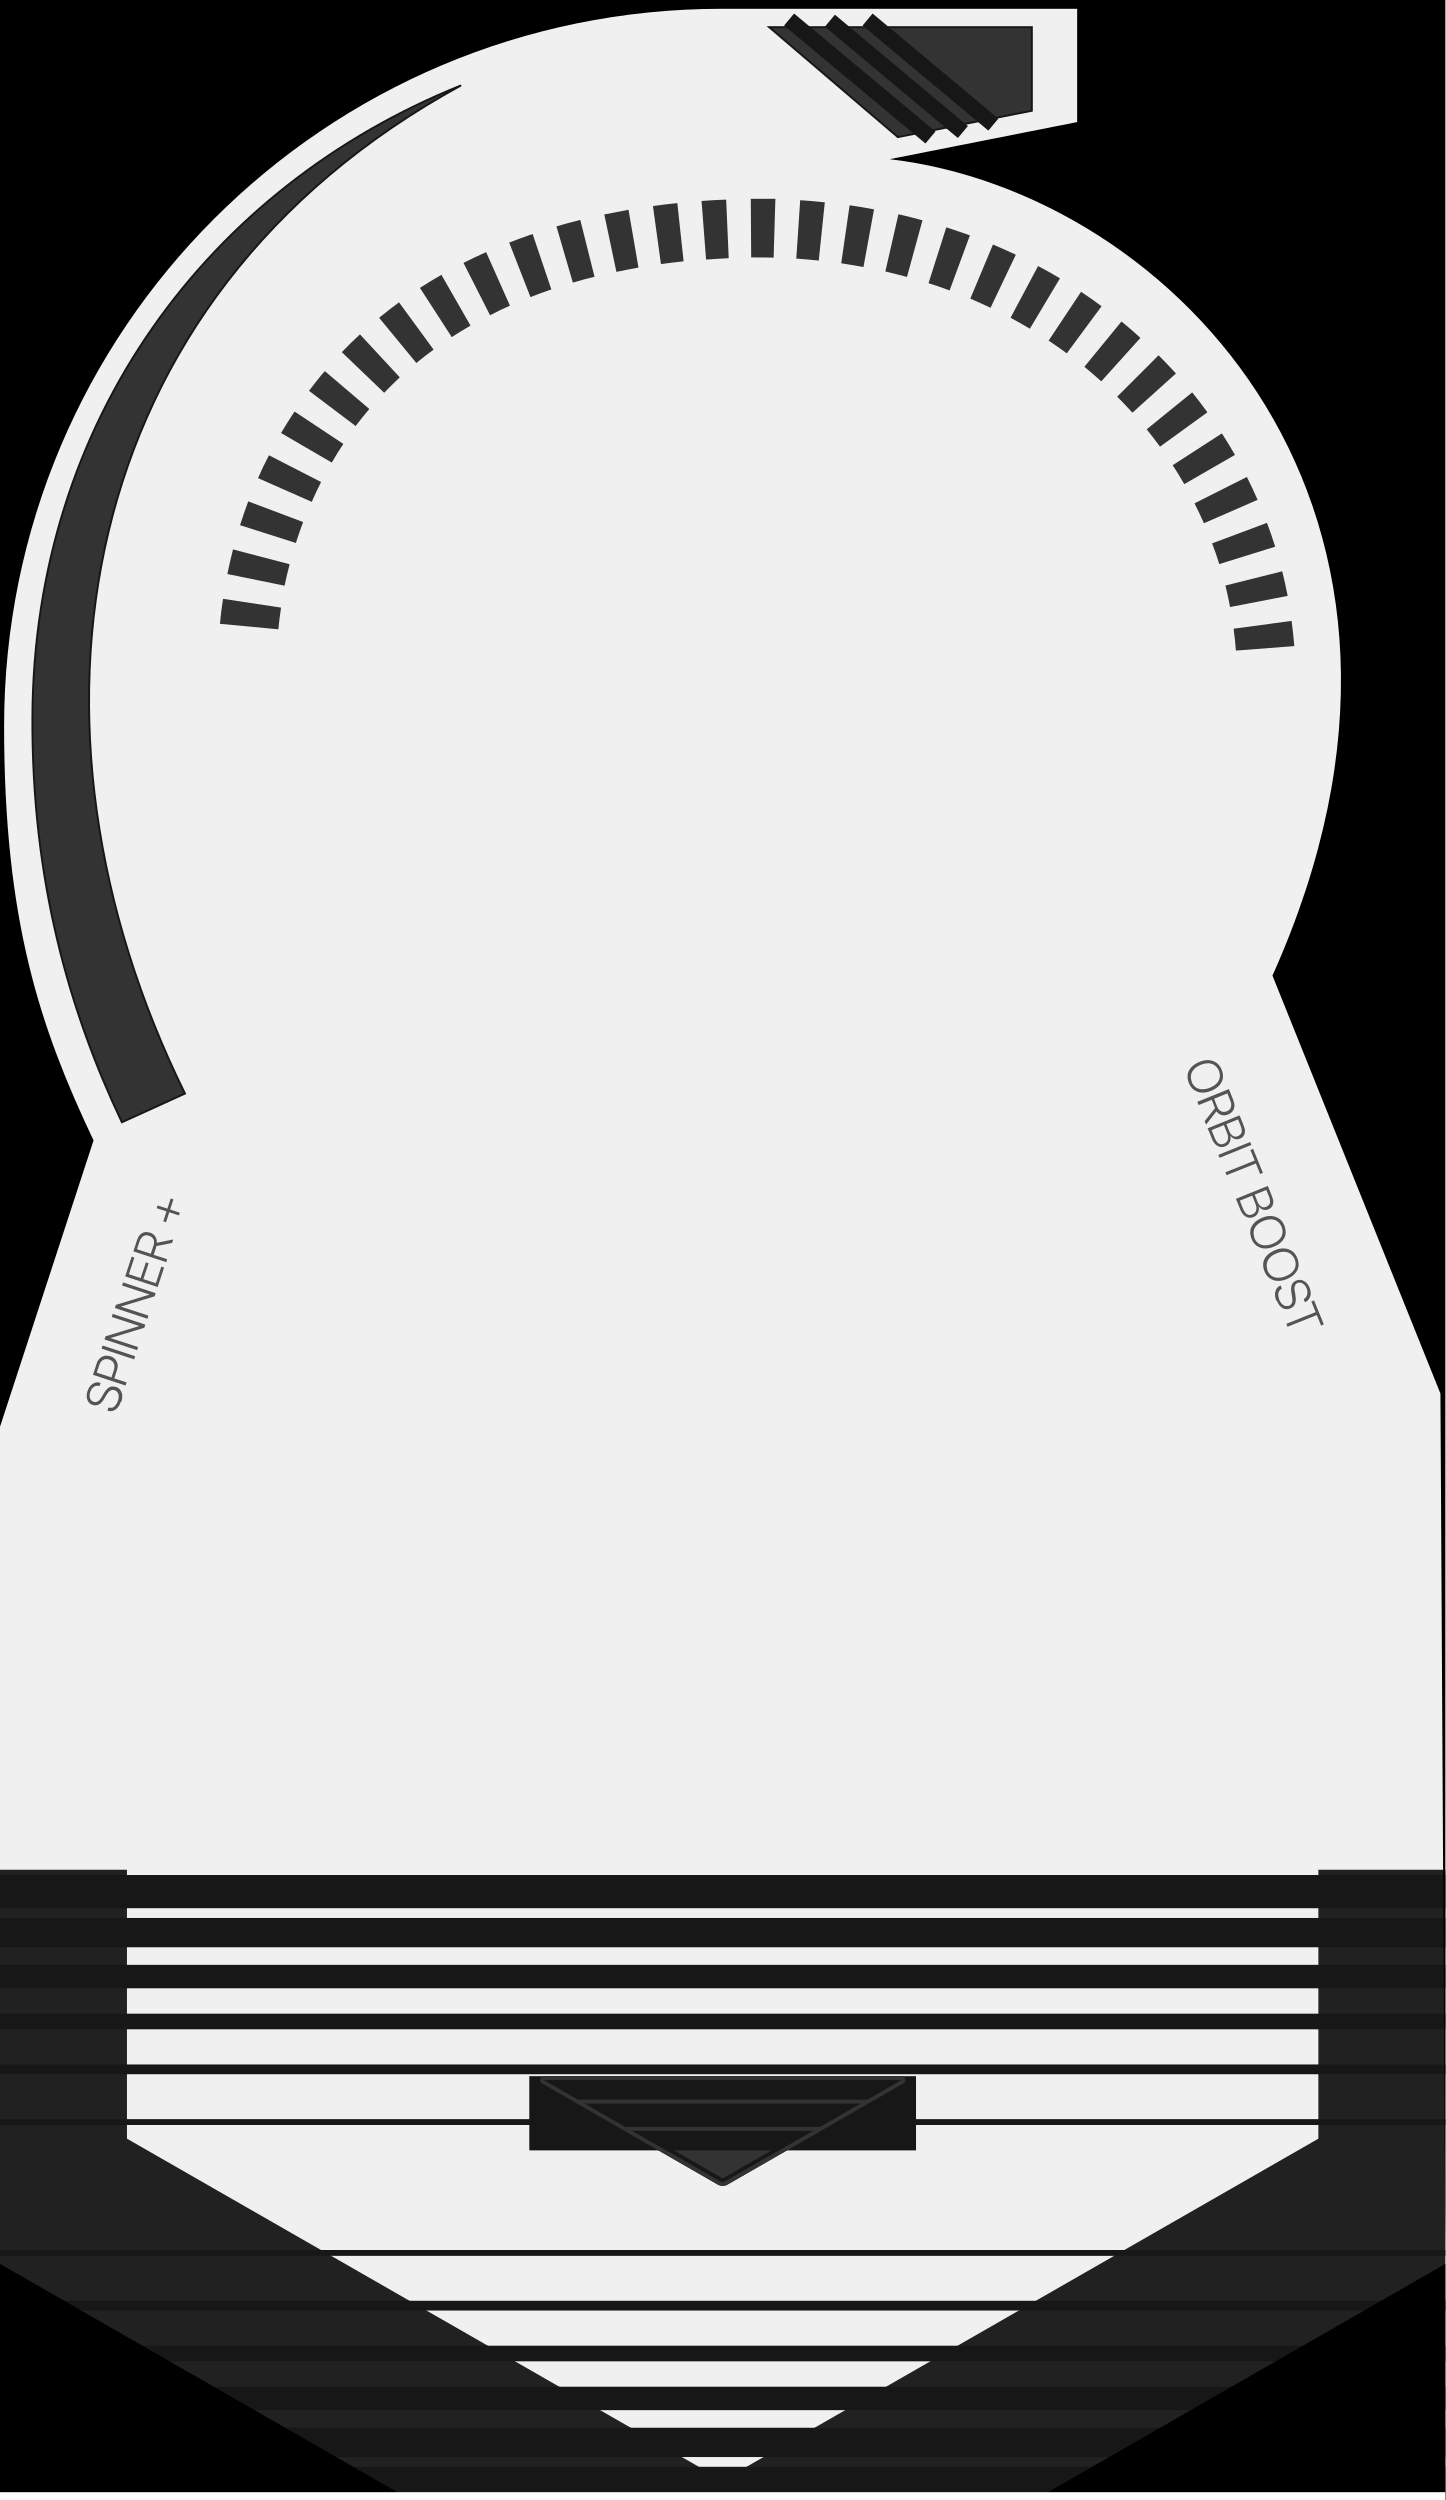
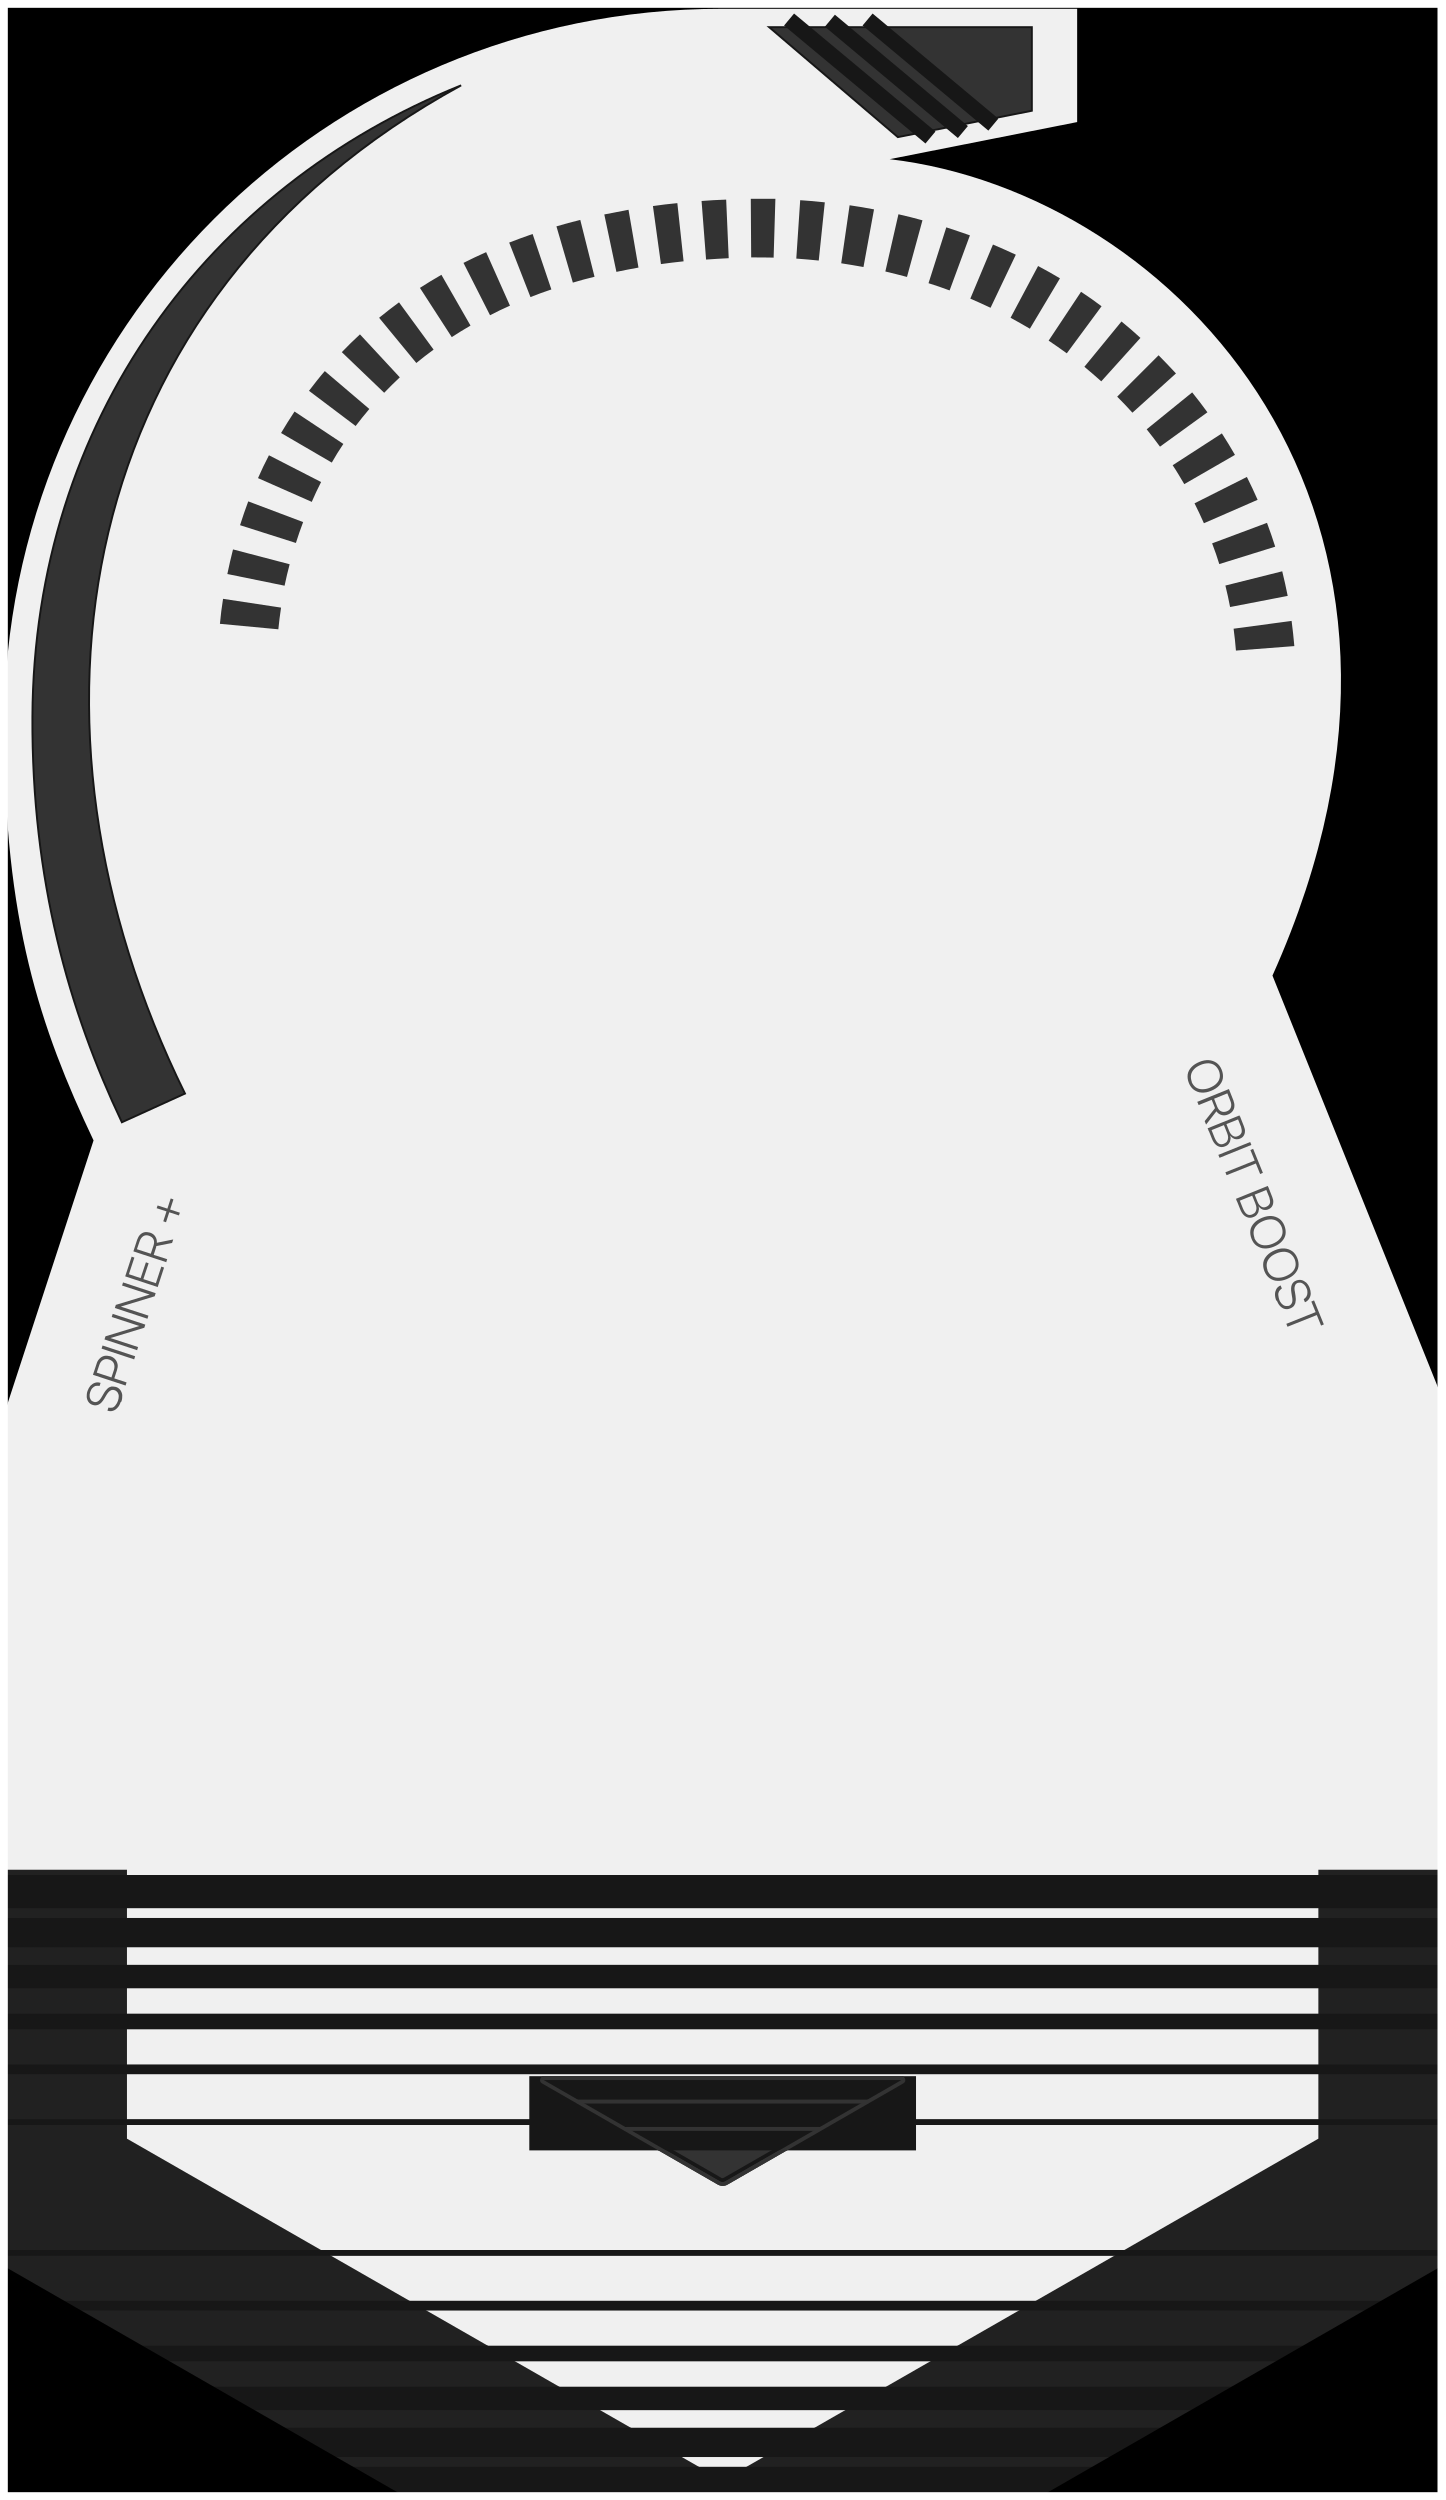
<svg xmlns="http://www.w3.org/2000/svg" id="table1_x5F_playfield" version="1.1" viewBox="0 0 740 1280">
  <defs>
    <style>
      .st0 {
        stroke: #fff;
      }

      .st0, .st1, .st2 {
        fill: none;
      }

      .st0, .st1, .st2, .st3 {
        stroke-miterlimit: 10;
      }

      .st0, .st2 {
        stroke-width: 8px;
      }

      .st4 {
        fill: #545454;
      }

      .st5, .st6 {
        fill: #171717;
      }

      .st1 {
        stroke: #333;
        stroke-linecap: round;
        stroke-width: 2px;
      }

      .st7 {
        fill: #212121;
      }

      .st2, .st3 {
        stroke: #171717;
      }

      .st6 {
        display: none;
      }

      .st8, .st3 {
        fill: #333;
      }
    </style>
  </defs>
  <rect class="st6" x="200" y="928" width="312" height="300" />
  <g id="outhole">
    <polygon class="st7" points="675 957.3 675 1095 370 1270 65 1095 65 957.3 0 957.3 0 1280 740 1280 740 957.3 675 957.3" />
    <rect class="st5" y="960" width="740" height="17" />
    <rect class="st5" y="982" width="740" height="15" />
    <rect class="st5" y="1006" width="740" height="12" />
    <rect class="st5" y="1031" width="740" height="8" />
    <rect class="st5" y="1057" width="740" height="5" />
    <rect class="st5" y="1085" width="740" height="3" />
    <rect class="st5" y="1263" width="740" height="17" />
    <rect class="st5" y="1243" width="740" height="15" />
    <rect class="st5" y="1222" width="740" height="12" />
    <rect class="st5" y="1201" width="740" height="8" />
    <rect class="st5" y="1178" width="740" height="5" />
    <rect class="st5" y="1152" width="740" height="3" />
  </g>
  <path id="mask1" d="M551.5,4.5v58l-96,19c145,17,302.8,180.2,196,418l86,214,2.5,445.6-210.4,120.9H210.4L0,1159.1v-428.6l47.9-146.6C20.4,525.9,2.1,471.5,2.1,371.9,2.1,168.7,166.4,4.5,369.5,4.5h182ZM740,0H0v1280h740V0Z" />
-   <line class="st0" y1="1280" x2="740" y2="1280" />
-   <path class="st8" d="M632.8,333.1c-.3-3.7-.7-7.5-1.2-11.2l29.7-4c.6,4.3,1,8.6,1.4,12.9l-29.9,2.3h0ZM142.5,322.2l-29.9-2.8c.4-4.2.9-8.6,1.6-12.8l29.7,4.5c-.6,3.7-1,7.5-1.4,11.2h0v-.1ZM629.8,310.8c-.7-3.7-1.5-7.4-2.4-11l29.1-7.3c1,4.2,2,8.4,2.8,12.6l-29.5,5.7h0ZM145.8,299.9l-29.4-6c.9-4.2,1.8-8.4,2.9-12.6l29,7.6c-1,3.6-1.8,7.3-2.6,11h.1ZM624.3,288.9c-1.1-3.6-2.3-7.1-3.7-10.7l28.1-10.5c1.5,4,2.9,8.1,4.2,12.2l-28.6,8.9h0v.1ZM151.5,278l-28.6-9.1c1.3-4.1,2.7-8.2,4.2-12.2l28.1,10.6c-1.3,3.5-2.6,7.1-3.7,10.7ZM616.4,267.9c-1.5-3.4-3.1-6.8-4.8-10.2l26.8-13.5c1.9,3.8,3.8,7.8,5.5,11.7l-27.5,12h0ZM159.5,256.9l-27.4-12.1c1.7-3.9,3.6-7.9,5.6-11.7l26.7,13.7c-1.7,3.3-3.3,6.7-4.8,10.2h-.1v-.1ZM606.3,247.8c-1.9-3.2-3.8-6.5-5.9-9.6l25.2-16.3c2.3,3.6,4.6,7.3,6.7,11l-26,15h0v-.1ZM169.8,236.8l-25.9-15.1c2.2-3.7,4.5-7.4,6.9-11l25,16.6c-2.1,3.1-4.1,6.3-5.9,9.5h-.1ZM594,228.8c-2.2-3-4.5-6-6.9-9l23.3-18.9c2.7,3.3,5.3,6.8,7.8,10.2l-24.3,17.6h.1v.1ZM182.2,218.2l-24-18.1c2.6-3.4,5.3-6.9,8.1-10.1l22.8,19.4c-2.4,2.8-4.8,5.8-7,8.7h0l.1.1ZM579.8,211.3c-2.5-2.8-5.1-5.5-7.8-8.2l21.2-21.2c3,3,6,6.2,8.9,9.3l-22.3,20.1h0ZM196.7,201.1l-21.7-20.8c3-3.1,6.1-6.2,9.3-9.1l20.4,22c-2.7,2.5-5.4,5.2-8,7.9h0ZM563.8,195.2c-2.8-2.5-5.7-5-8.6-7.4l19-23.2c3.3,2.7,6.6,5.5,9.7,8.4l-20.1,22.3h0v-.1ZM213.2,185.9l-19.1-23.2c3.3-2.7,6.8-5.4,10.2-7.9l17.7,24.2c-3,2.2-6,4.5-8.9,6.9h.1ZM546.2,180.9c-3-2.2-6.2-4.4-9.3-6.5l16.6-25c3.6,2.4,7.1,4.8,10.5,7.4l-17.8,24.1ZM231.3,172.6l-16.3-25.2c3.6-2.3,7.3-4.6,11-6.7l14.9,26c-3.3,1.9-6.5,3.9-9.6,5.9h0ZM527.3,168.3c-3.2-1.9-6.6-3.8-9.9-5.6l14.1-26.5c3.8,2,7.5,4.1,11.2,6.3l-15.4,25.8h0ZM250.9,161.4l-13.6-26.8c3.8-1.9,7.7-3.8,11.6-5.5l12.2,27.4c-3.5,1.5-6.9,3.2-10.2,4.9h0ZM507.2,157.6c-3.4-1.6-6.9-3.2-10.4-4.7l11.6-27.7c3.9,1.7,7.9,3.4,11.7,5.2l-12.9,27.1h0v.1ZM271.6,152.1l-10.9-27.9c3.9-1.5,7.9-3,12-4.4l9.6,28.4c-3.6,1.2-7.2,2.5-10.7,3.9h0ZM486.2,148.7c-3.5-1.3-7.2-2.6-10.8-3.7l9.1-28.6c4,1.3,8.1,2.7,12.1,4.1l-10.4,28.2h0ZM293.3,144.7l-8.4-28.8c4-1.2,8.1-2.3,12.2-3.3l7.3,29.1c-3.7.9-7.5,1.9-11.1,3ZM464.4,141.8c-3.7-1-7.4-1.9-11.1-2.8l6.7-29.3c4.1.9,8.3,2,12.3,3.1l-7.9,28.9h0v.1ZM315.6,139.2l-6.2-29.4c4.1-.8,8.2-1.6,12.4-2.4l5.1,29.6c-3.8.7-7.6,1.4-11.3,2.2ZM442,136.7c-3.7-.7-7.6-1.3-11.3-1.9l4.3-29.7c4.2.6,8.4,1.3,12.5,2.1l-5.4,29.5h-.1ZM338.4,135.2l-4.1-29.7c4.1-.6,8.3-1.1,12.5-1.5l3.2,29.8c-3.9.4-7.8.9-11.5,1.4h-.1ZM419.2,133.4c-3.8-.4-7.6-.7-11.5-1l2-29.9c4.2.3,8.5.6,12.6,1.1l-3.1,29.8ZM361.5,132.8l-2.3-29.9c4.2-.3,8.4-.6,12.6-.7l1.3,30c-3.8.2-7.7.4-11.6.7h0v-.1ZM396.2,131.9c-3.8-.1-7.7-.1-11.6-.1l-.2-30h12.6l-.9,30h.1v.1Z" />
+   <path class="st0" d="M752.1,1409.5" />
+   <path class="st0" d="M12.1,1409.5" />
+   <rect class="st0" width="740" height="1280" />
+   <path class="st8" d="M632.8,333.1c-.3-3.7-.7-7.5-1.2-11.2l29.7-4c.6,4.3,1,8.6,1.4,12.9l-29.9,2.3h0ZM142.5,322.2l-29.9-2.8c.4-4.2.9-8.6,1.6-12.8l29.7,4.5c-.6,3.7-1,7.5-1.4,11.2h0ZM629.8,310.8c-.7-3.7-1.5-7.4-2.4-11l29.1-7.3c1,4.2,2,8.4,2.8,12.6l-29.5,5.7h0ZM145.8,299.9l-29.4-6c.9-4.2,1.8-8.4,2.9-12.6l29,7.6c-1,3.6-1.8,7.3-2.6,11h.1ZM624.3,288.9c-1.1-3.6-2.3-7.1-3.7-10.7l28.1-10.5c1.5,4,2.9,8.1,4.2,12.2l-28.6,8.9h0ZM151.5,278l-28.6-9.1c1.3-4.1,2.7-8.2,4.2-12.2l28.1,10.6c-1.3,3.5-2.6,7.1-3.7,10.7ZM616.4,267.9c-1.5-3.4-3.1-6.8-4.8-10.2l26.8-13.5c1.9,3.8,3.8,7.8,5.5,11.7l-27.5,12h0ZM159.5,256.9l-27.4-12.1c1.7-3.9,3.6-7.9,5.6-11.7l26.7,13.7c-1.7,3.3-3.3,6.7-4.8,10.2h-.1ZM606.3,247.8c-1.9-3.2-3.8-6.5-5.9-9.6l25.2-16.3c2.3,3.6,4.6,7.3,6.7,11l-26,15h0q0-.1,0,0ZM169.8,236.8l-25.9-15.1c2.2-3.7,4.5-7.4,6.9-11l25,16.6c-2.1,3.1-4.1,6.3-5.9,9.5h-.1ZM594,228.8c-2.2-3-4.5-6-6.9-9l23.3-18.9c2.7,3.3,5.3,6.8,7.8,10.2l-24.3,17.6h0q0,.1,0,0ZM182.2,218.2l-24-18.1c2.6-3.4,5.3-6.9,8.1-10.1l22.8,19.4c-2.4,2.8-4.8,5.8-7,8.7h.1q0,.1,0,.1ZM579.8,211.3c-2.5-2.8-5.1-5.5-7.8-8.2l21.2-21.2c3,3,6,6.2,8.9,9.3l-22.3,20.1h0ZM196.7,201.1l-21.7-20.8c3-3.1,6.1-6.2,9.3-9.1l20.4,22c-2.7,2.5-5.4,5.2-8,7.9h0ZM563.8,195.2c-2.8-2.5-5.7-5-8.6-7.4l19-23.2c3.3,2.7,6.6,5.5,9.7,8.4l-20.1,22.3h0q0-.1,0-.1ZM213.2,185.9l-19.1-23.2c3.3-2.7,6.8-5.4,10.2-7.9l17.7,24.2c-3,2.2-6,4.5-8.9,6.9h.1ZM546.2,180.9c-3-2.2-6.2-4.4-9.3-6.5l16.6-25c3.6,2.4,7.1,4.8,10.5,7.4l-17.8,24.1ZM231.3,172.6l-16.3-25.2c3.6-2.3,7.3-4.6,11-6.7l14.9,26c-3.3,1.9-6.5,3.9-9.6,5.9h0ZM527.3,168.3c-3.2-1.9-6.6-3.8-9.9-5.6l14.1-26.5c3.8,2,7.5,4.1,11.2,6.3l-15.4,25.8h0ZM250.9,161.4l-13.6-26.8c3.8-1.9,7.7-3.8,11.6-5.5l12.2,27.4c-3.5,1.5-6.9,3.2-10.2,4.9h0ZM507.2,157.6c-3.4-1.6-6.9-3.2-10.4-4.7l11.6-27.7c3.9,1.7,7.9,3.4,11.7,5.2l-12.9,27.1h0q0,.1,0,0ZM271.6,152.1l-10.9-27.9c3.9-1.5,7.9-3,12-4.4l9.6,28.4c-3.6,1.2-7.2,2.5-10.7,3.9h0ZM486.2,148.7c-3.5-1.3-7.2-2.6-10.8-3.7l9.1-28.6c4,1.3,8.1,2.7,12.1,4.1l-10.4,28.2h0ZM293.3,144.7l-8.4-28.8c4-1.2,8.1-2.3,12.2-3.3l7.3,29.1c-3.7.9-7.5,1.9-11.1,3ZM464.4,141.8c-3.7-1-7.4-1.9-11.1-2.8l6.7-29.3c4.1.9,8.3,2,12.3,3.1l-7.9,28.9h0ZM315.6,139.2l-6.2-29.4c4.1-.8,8.2-1.6,12.4-2.4l5.1,29.6c-3.8.7-7.6,1.4-11.3,2.2ZM442,136.7c-3.7-.7-7.6-1.3-11.3-1.9l4.3-29.7c4.2.6,8.4,1.3,12.5,2.1l-5.4,29.5h-.1ZM338.4,135.2l-4.1-29.7c4.1-.6,8.3-1.1,12.5-1.5l3.2,29.8c-3.9.4-7.8.9-11.5,1.4h-.1ZM419.2,133.4c-3.8-.4-7.6-.7-11.5-1l2-29.9c4.2.3,8.5.6,12.6,1.1l-3.1,29.8ZM361.5,132.8l-2.3-29.9c4.2-.3,8.4-.6,12.6-.7l1.3,30c-3.8.2-7.7.4-11.6.7h0ZM396.2,131.9c-3.8-.1-7.7-.1-11.6-.1l-.2-30h12.6l-.9,30h.1Z" />
  <g>
-     <path class="st4" d="M608.7,554.5c-.6-1.5-.8-3-.6-4.4s.9-2.6,1.9-3.7c1-1.1,2.4-2,4.1-2.7h0c1.7-.7,3.3-1,4.8-.9s2.8.6,4,1.4c1.1.8,2,2,2.6,3.5s.8,3,.6,4.4-.9,2.6-1.9,3.7c-1,1.1-2.4,2-4.1,2.7h0c-1.7.7-3.3,1-4.8.9-1.5,0-2.8-.6-4-1.4-1.1-.8-2-2-2.6-3.5ZM610.1,553.9c.5,1.2,1.2,2.1,2.1,2.8.9.6,2,1,3.3,1s2.6-.2,4-.8h0c1.4-.6,2.6-1.3,3.4-2.2.9-.9,1.4-1.9,1.6-3,.2-1.1,0-2.3-.4-3.4-.5-1.2-1.2-2.1-2.1-2.8s-2-1-3.2-1.1c-1.2,0-2.6.2-4,.8h0c-1.4.6-2.6,1.3-3.4,2.2-.9.9-1.4,1.9-1.6,3-.2,1.1,0,2.3.4,3.5h-.1Z" />
-     <path class="st4" d="M612.9,564.2l16.3-6.6,2.3,5.8c.4,1.1.6,2.1.5,3,0,.9-.4,1.8-.9,2.5s-1.3,1.3-2.3,1.7h0c-1.1.5-2.3.6-3.3.3-1.1-.3-2-.9-2.7-1.9l-5.3,6.8-.7-1.8,5.2-6.5v-.4l-1.6-4-6.7,2.7-.6-1.5h-.2v-.1ZM621.6,562.5l1.6,4.1c.5,1.2,1.1,2,2,2.4s1.8.4,2.9,0h0c1.1-.4,1.8-1.1,2.1-2s.3-2-.2-3.2l-1.6-4-6.9,2.8h.1v-.1Z" />
-     <path class="st4" d="M618.3,577.7l16.3-6.6.6,1.5-16.3,6.6-.6-1.5ZM618.6,578.4l1.4-.6,1.9,4.8c.6,1.4,1.3,2.4,2.1,2.9s1.8.5,2.8,0h0c.7-.3,1.2-.7,1.5-1.2s.5-1.2.5-1.9-.2-1.6-.6-2.5l-1.9-4.7,1.3-.5,1.7,4.3c.5,1.3,1.2,2.1,2,2.6s1.7.5,2.7,0h0c.9-.4,1.4-1,1.7-1.8.2-.8,0-1.8-.3-2.9l-1.9-4.7,1.4-.6,2,5.1c.4,1,.6,1.9.5,2.7,0,.8-.3,1.6-.7,2.2-.4.6-1.1,1.1-1.9,1.4h0c-.6.3-1.2.3-1.8.3s-1.2-.2-1.8-.6c-.5-.3-1-.8-1.3-1.3h0c.2.8.3,1.6,0,2.3,0,.7-.4,1.4-.8,1.9-.4.6-1,1-1.8,1.3h0c-.9.4-1.8.5-2.7.3-.8-.2-1.6-.6-2.3-1.3s-1.3-1.6-1.8-2.9l-2-5v.4h.1Z" />
+     <path class="st4" d="M608.7,554.5c-.6-1.5-.8-3-.6-4.4s.9-2.6,1.9-3.7c1-1.1,2.4-2,4.1-2.7h0c1.7-.7,3.3-1,4.8-.9s2.8.6,4,1.4c1.1.8,2,2,2.6,3.5s.8,3,.6,4.4-.9,2.6-1.9,3.7c-1,1.1-2.4,2-4.1,2.7h0c-1.7.7-3.3,1-4.8.9-1.5,0-2.8-.6-4-1.4-1.1-.8-2-2-2.6-3.5ZM610.1,553.9c.5,1.2,1.2,2.1,2.1,2.8.9.6,2,1,3.3,1s2.6-.2,4-.8h0c1.4-.6,2.6-1.3,3.4-2.2.9-.9,1.4-1.9,1.6-3,.2-1.1,0-2.3-.4-3.4-.5-1.2-1.2-2.1-2.1-2.8s-2-1-3.2-1.1c-1.2,0-2.6.2-4,.8h0c-1.4.6-2.6,1.3-3.4,2.2-.9.9-1.4,1.9-1.6,3-.2,1.1,0,2.3.4,3.5h0Z" />
+     <path class="st4" d="M612.9,564.2l16.3-6.6,2.3,5.8c.4,1.1.6,2.1.5,3,0,.9-.4,1.8-.9,2.5s-1.3,1.3-2.3,1.7h0c-1.1.5-2.3.6-3.3.3-1.1-.3-2-.9-2.7-1.9l-5.3,6.8-.7-1.8,5.2-6.5v-.4l-1.6-4-6.7,2.7-.6-1.5h-.2ZM621.6,562.5l1.6,4.1c.5,1.2,1.1,2,2,2.4s1.8.4,2.9,0h0c1.1-.4,1.8-1.1,2.1-2s.3-2-.2-3.2l-1.6-4-6.9,2.8h0q0,0,0,0Z" />
+     <path class="st4" d="M618.3,577.7l16.3-6.6.6,1.5-16.3,6.6-.6-1.5ZM618.6,578.4l1.4-.6,1.9,4.8c.6,1.4,1.3,2.4,2.1,2.9s1.8.5,2.8,0h0c.7-.3,1.2-.7,1.5-1.2s.5-1.2.5-1.9-.2-1.6-.6-2.5l-1.9-4.7,1.3-.5,1.7,4.3c.5,1.3,1.2,2.1,2,2.6s1.7.5,2.7,0h0c.9-.4,1.4-1,1.7-1.8.2-.8,0-1.8-.3-2.9l-1.9-4.7,1.4-.6,2,5.1c.4,1,.6,1.9.5,2.7,0,.8-.3,1.6-.7,2.2-.4.6-1.1,1.1-1.9,1.4h0c-.6.3-1.2.3-1.8.3s-1.2-.2-1.8-.6c-.5-.3-1-.8-1.3-1.3h0c.2.8.3,1.6,0,2.3,0,.7-.4,1.4-.8,1.9-.4.6-1,1-1.8,1.3h0c-.9.4-1.8.5-2.7.3-.8-.2-1.6-.6-2.3-1.3s-1.3-1.6-1.8-2.9l-2-5v.4h0,0Z" />
    <path class="st4" d="M623.8,591.3l16.3-6.6.6,1.5-16.3,6.6-.6-1.5Z" />
    <path class="st4" d="M627.4,600.2l15-6-2.2-5.4,1.4-.6,5,12.3-1.4.6-2.2-5.4-15,6-.6-1.5h0Z" />
-     <path class="st4" d="M632.8,613.8l16.3-6.6.6,1.5-16.3,6.6-.6-1.5ZM633.1,614.6l1.4-.6,1.9,4.8c.6,1.4,1.3,2.4,2.1,2.9s1.8.5,2.8,0h0c.7-.3,1.2-.7,1.5-1.2s.5-1.2.5-1.9-.2-1.6-.6-2.5l-1.9-4.7,1.3-.5,1.7,4.3c.5,1.3,1.2,2.1,2,2.6s1.7.5,2.7,0h0c.9-.4,1.4-1,1.7-1.8.2-.8,0-1.8-.3-2.9l-1.9-4.7,1.4-.6,2,5.1c.4,1,.6,1.9.5,2.7,0,.8-.3,1.6-.7,2.2-.4.6-1.1,1.1-1.9,1.4h0c-.6.3-1.2.3-1.8.3s-1.2-.2-1.8-.6c-.5-.3-1-.8-1.3-1.3h0c.2.8.3,1.6,0,2.3,0,.7-.4,1.4-.8,1.9-.4.6-1,1-1.8,1.3h0c-.9.4-1.8.5-2.7.3-.8-.2-1.6-.6-2.3-1.3s-1.3-1.6-1.8-2.9l-2-5v.4h.1Z" />
-     <path class="st4" d="M640.8,634.3c-.6-1.5-.8-3-.6-4.4s.9-2.6,1.9-3.7c1-1.1,2.4-2,4.1-2.7h0c1.7-.7,3.3-1,4.8-.9s2.8.6,4,1.4c1.1.8,2,2,2.6,3.5s.8,3,.6,4.4-.9,2.6-1.9,3.7c-1,1.1-2.4,2-4.1,2.7h0c-1.7.7-3.3,1-4.8.9-1.5,0-2.8-.6-4-1.4s-2-2-2.6-3.5ZM642.2,633.8c.5,1.2,1.2,2.1,2.1,2.8.9.6,2,1,3.3,1s2.6-.2,4-.8h0c1.4-.6,2.6-1.3,3.4-2.2.9-.9,1.4-1.9,1.6-3,.2-1.1,0-2.3-.4-3.4-.5-1.2-1.2-2.1-2.1-2.8s-2-1-3.2-1.1c-1.2,0-2.6.2-4,.8h0c-1.4.6-2.6,1.3-3.4,2.2-.9.9-1.4,1.9-1.6,3-.2,1.1,0,2.3.4,3.5h-.1Z" />
-     <path class="st4" d="M647.4,650.9c-.6-1.5-.8-3-.6-4.4s.9-2.6,1.9-3.7c1-1.1,2.4-2,4.1-2.7h0c1.7-.7,3.3-1,4.8-.9s2.8.6,4,1.4c1.1.8,2,2,2.6,3.5s.8,3,.6,4.4-.9,2.6-1.9,3.7-2.4,2-4.1,2.7h0c-1.7.7-3.3,1-4.8.9-1.5,0-2.8-.6-4-1.4-1.1-.8-2-2-2.6-3.5ZM648.9,650.4c.5,1.2,1.2,2.1,2.1,2.8.9.6,2,1,3.3,1s2.6-.2,4-.8h0c1.4-.6,2.6-1.3,3.4-2.2.9-.9,1.4-1.9,1.6-3,.2-1.1,0-2.3-.4-3.4-.5-1.2-1.2-2.1-2.1-2.8-.9-.7-2-1-3.2-1.1-1.2,0-2.6.2-4,.8h0c-1.4.6-2.6,1.3-3.4,2.2-.9.9-1.4,1.9-1.6,3-.2,1.1,0,2.3.4,3.5h-.1Z" />
-     <path class="st4" d="M653.5,666c-.5-1.2-.7-2.2-.7-3.3s.3-1.9.7-2.7,1.2-1.4,2-1.8h.2l.6,1.5h0c-.6.4-1,.9-1.4,1.4-.3.6-.5,1.2-.4,2s.2,1.6.5,2.4c.3.9.8,1.5,1.3,2.1.5.5,1.1.9,1.7,1,.6.2,1.2,0,1.9,0h0c.8-.3,1.3-.9,1.6-1.6.3-.7.3-1.8,0-3.2l-.3-1.9c-.3-1.7-.2-3.1.2-4.1s1.2-1.8,2.4-2.2h0c.9-.3,1.7-.4,2.6-.2.9.2,1.6.7,2.4,1.3.7.7,1.3,1.6,1.7,2.6.4,1.1.6,2.1.6,3s-.3,1.8-.8,2.6-1.2,1.4-2,1.8h-.2l-.6-1.5h0c.6-.4,1.1-.9,1.4-1.4.3-.5.5-1.2.5-1.9s0-1.4-.4-2.2c-.3-.8-.7-1.4-1.2-1.9s-1-.8-1.6-1-1.2,0-1.7,0h0c-.8.3-1.3.8-1.5,1.6-.3.7-.3,1.8,0,3.1l.3,1.9c.2,1.2.2,2.3,0,3.1,0,.8-.4,1.5-.8,2.1-.4.5-1.1,1-1.9,1.3h0c-.9.4-1.8.5-2.7.3s-1.7-.7-2.4-1.4-1.3-1.7-1.8-2.9h-.3.1v.1Z" />
+     <path class="st4" d="M632.8,613.8l16.3-6.6.6,1.5-16.3,6.6-.6-1.5ZM633.1,614.6l1.4-.6,1.9,4.8c.6,1.4,1.3,2.4,2.1,2.9s1.8.5,2.8,0h0c.7-.3,1.2-.7,1.5-1.2s.5-1.2.5-1.9-.2-1.6-.6-2.5l-1.9-4.7,1.3-.5,1.7,4.3c.5,1.3,1.2,2.1,2,2.6s1.7.5,2.7,0h0c.9-.4,1.4-1,1.7-1.8.2-.8,0-1.8-.3-2.9l-1.9-4.7,1.4-.6,2,5.1c.4,1,.6,1.9.5,2.7,0,.8-.3,1.6-.7,2.2-.4.6-1.1,1.1-1.9,1.4h0c-.6.3-1.2.3-1.8.3s-1.2-.2-1.8-.6c-.5-.3-1-.8-1.3-1.3h0c.2.8.3,1.6,0,2.3,0,.7-.4,1.4-.8,1.9-.4.6-1,1-1.8,1.3h0c-.9.4-1.8.5-2.7.3-.8-.2-1.6-.6-2.3-1.3s-1.3-1.6-1.8-2.9l-2-5v.4h0,0Z" />
+     <path class="st4" d="M640.8,634.3c-.6-1.5-.8-3-.6-4.4s.9-2.6,1.9-3.7c1-1.1,2.4-2,4.1-2.7h0c1.7-.7,3.3-1,4.8-.9s2.8.6,4,1.4c1.1.8,2,2,2.6,3.5s.8,3,.6,4.4-.9,2.6-1.9,3.7c-1,1.1-2.4,2-4.1,2.7h0c-1.7.7-3.3,1-4.8.9-1.5,0-2.8-.6-4-1.4s-2-2-2.6-3.5ZM642.2,633.8c.5,1.2,1.2,2.1,2.1,2.8.9.6,2,1,3.3,1s2.6-.2,4-.8h0c1.4-.6,2.6-1.3,3.4-2.2.9-.9,1.4-1.9,1.6-3,.2-1.1,0-2.3-.4-3.4-.5-1.2-1.2-2.1-2.1-2.8s-2-1-3.2-1.1c-1.2,0-2.6.2-4,.8h0c-1.4.6-2.6,1.3-3.4,2.2-.9.9-1.4,1.9-1.6,3-.2,1.1,0,2.3.4,3.5h0Z" />
+     <path class="st4" d="M647.4,650.9c-.6-1.5-.8-3-.6-4.4s.9-2.6,1.9-3.7c1-1.1,2.4-2,4.1-2.7h0c1.7-.7,3.3-1,4.8-.9s2.8.6,4,1.4c1.1.8,2,2,2.6,3.5s.8,3,.6,4.4-.9,2.6-1.9,3.7-2.4,2-4.1,2.7h0c-1.7.7-3.3,1-4.8.9-1.5,0-2.8-.6-4-1.4-1.1-.8-2-2-2.6-3.5ZM648.9,650.4c.5,1.2,1.2,2.1,2.1,2.8.9.6,2,1,3.3,1s2.6-.2,4-.8h0c1.4-.6,2.6-1.3,3.4-2.2.9-.9,1.4-1.9,1.6-3,.2-1.1,0-2.3-.4-3.4-.5-1.2-1.2-2.1-2.1-2.8-.9-.7-2-1-3.2-1.1-1.2,0-2.6.2-4,.8h0c-1.4.6-2.6,1.3-3.4,2.2-.9.9-1.4,1.9-1.6,3-.2,1.1,0,2.3.4,3.5h0Z" />
+     <path class="st4" d="M653.5,666c-.5-1.2-.7-2.2-.7-3.3s.3-1.9.7-2.7,1.2-1.4,2-1.8h.2l.6,1.5h0c-.6.4-1,.9-1.4,1.4-.3.6-.5,1.2-.4,2s.2,1.6.5,2.4c.3.9.8,1.5,1.3,2.1.5.5,1.1.9,1.7,1,.6.2,1.2,0,1.9,0h0c.8-.3,1.3-.9,1.6-1.6.3-.7.3-1.8,0-3.2l-.3-1.9c-.3-1.7-.2-3.1.2-4.1s1.2-1.8,2.4-2.2h0c.9-.3,1.7-.4,2.6-.2.9.2,1.6.7,2.4,1.3.7.7,1.3,1.6,1.7,2.6.4,1.1.6,2.1.6,3s-.3,1.8-.8,2.6-1.2,1.4-2,1.8h-.2l-.6-1.5h0c.6-.4,1.1-.9,1.4-1.4.3-.5.5-1.2.5-1.9s0-1.4-.4-2.2c-.3-.8-.7-1.4-1.2-1.9s-1-.8-1.6-1-1.2,0-1.7,0h0c-.8.3-1.3.8-1.5,1.6-.3.7-.3,1.8,0,3.1l.3,1.9c.2,1.2.2,2.3,0,3.1,0,.8-.4,1.5-.8,2.1-.4.5-1.1,1-1.9,1.3h0c-.9.4-1.8.5-2.7.3s-1.7-.7-2.4-1.4-1.3-1.7-1.8-2.9h-.3,0c0,0,0,.1,0,.1Z" />
    <path class="st4" d="M658.6,677.8l15-6-2.2-5.4,1.4-.6,5,12.3-1.4.6-2.2-5.4-15,6-.6-1.5h0Z" />
  </g>
  <path id="orbit_x5F_deco" class="st3" d="M236.1,43.7C107,95.6,17.3,214.7,16.6,367.1c-.4,83.9,18.9,150.7,45.8,207.5l32.3-14.7C2.1,371.9,35.7,153.3,236.1,43.7Z" />
  <g>
    <path class="st8" d="M278.5,1063c-2,0-2.8,2.7-1,3.7l90,51.8c1.5.9,3.4.9,5,0l90-51.8c1.8-1,1.1-3.7-1-3.7h-183Z" />
    <rect class="st5" x="271" y="1063" width="198" height="38" />
-     <path class="st5" d="M286,1067h168.1l-83.5,48c-.2,0-.4.2-.6.2s-.3,0-.4-.1l-83.6-48.1M278.5,1065l90,51.8c.4.3.9.4,1.4.4s1.1-.1,1.5-.4l90-51.8h-183,.1Z" />
-     <path class="st8" d="M461.5,1065l-90,51.8c-.5.3-1,.4-1.6.4s-1-.1-1.5-.4l-90-51.8h183M461.5,1063h-183c-2,0-2.8,2.7-1,3.7l90,51.8c.8.4,1.6.7,2.5.7s1.7-.2,2.5-.7l90-51.8c1.8-1,1.1-3.7-1-3.7h0Z" />
+     <path class="st5" d="M286,1067h168.1l-83.5,48c-.2,0-.4.2-.6.2s-.3,0-.4,0l-83.6-48.1M278.5,1065l90,51.8c.4.3.9.4,1.4.4s1.1,0,1.5-.4l90-51.8h-183,.1Z" />
+     <path class="st8" d="M461.5,1065l-90,51.8c-.5.3-1,.4-1.6.4s-1,0-1.5-.4l-90-51.8h183M461.5,1063h-183c-2,0-2.8,2.7-1,3.7l90,51.8c.8.4,1.6.7,2.5.7s1.7-.2,2.5-.7l90-51.8c1.8-1,1.1-3.7-1-3.7h0Z" />
    <line class="st1" x1="419.5" y1="1090" x2="320.5" y2="1090" />
    <line class="st1" x1="444" y1="1076" x2="296" y2="1076" />
  </g>
  <g>
-     <path class="st4" d="M61.8,717.8c-.4,1.2-.9,2.2-1.6,2.9-.7.8-1.4,1.3-2.3,1.6-.9.3-1.8.3-2.7,0h-.2l.5-1.6h.2c.7.2,1.3,0,1.9,0,.6-.2,1.2-.7,1.6-1.3.5-.6.9-1.3,1.2-2.2s.4-1.7.4-2.4-.3-1.4-.6-1.9c-.4-.5-.9-.9-1.5-1.1h0c-.8-.3-1.6-.2-2.2.2-.7.4-1.4,1.2-2.1,2.4l-1,1.7c-.9,1.5-1.8,2.5-2.8,3s-2.1.6-3.2.2h0c-.9-.3-1.6-.8-2.1-1.5s-.8-1.6-.9-2.5c0-1,0-2,.4-3.1s.9-2,1.5-2.7c.7-.7,1.4-1.2,2.3-1.5.9-.3,1.8-.3,2.7,0h.2l-.5,1.6h-.2c-.7-.2-1.3,0-1.9,0-.6.2-1.1.6-1.6,1.1s-.8,1.2-1.1,2-.4,1.6-.3,2.2c0,.7.3,1.3.6,1.8s.8.8,1.4,1h0c.8.3,1.5.2,2.2-.2s1.4-1.2,2-2.3l1-1.7c.6-1.1,1.3-1.9,1.9-2.5.6-.6,1.3-.9,2-1.1.7,0,1.5,0,2.3.2h0c1,.3,1.7.8,2.3,1.6.5.7.9,1.6,1,2.6,0,1,0,2.2-.5,3.4l-.3.2h0v-.1Z" />
-     <path class="st4" d="M64.3,709.4l-16.7-5.5.5-1.6,16.7,5.5-.5,1.6ZM58.2,706.5l-1.4-.5,1.5-4.5c.4-1.3.4-2.4,0-3.4s-1.2-1.6-2.4-2h0c-1.2-.4-2.2-.3-3.1.2-.9.5-1.6,1.4-2,2.7l-1.5,4.5-1.4-.5,1.6-4.9c.3-1.1.9-1.9,1.6-2.6.7-.7,1.5-1.1,2.4-1.3s1.9,0,3,.2h0c1,.3,1.9.9,2.5,1.6.6.7,1,1.5,1.2,2.5.2.9,0,2-.3,3l-1.6,4.9h0l-.1.1Z" />
+     <path class="st4" d="M61.8,717.8c-.4,1.2-.9,2.2-1.6,2.9-.7.8-1.4,1.3-2.3,1.6-.9.3-1.8.3-2.7,0h-.2l.5-1.6h.2c.7.2,1.3,0,1.9,0,.6-.2,1.2-.7,1.6-1.3.5-.6.9-1.3,1.2-2.2s.4-1.7.4-2.4-.3-1.4-.6-1.9c-.4-.5-.9-.9-1.5-1.1h0c-.8-.3-1.6-.2-2.2.2-.7.4-1.4,1.2-2.1,2.4l-1,1.7c-.9,1.5-1.8,2.5-2.8,3s-2.1.6-3.2.2h0c-.9-.3-1.6-.8-2.1-1.5s-.8-1.6-.9-2.5c0-1,0-2,.4-3.1s.9-2,1.5-2.7c.7-.7,1.4-1.2,2.3-1.5.9-.3,1.8-.3,2.7,0h.2l-.5,1.6h-.2c-.7-.2-1.3,0-1.9,0-.6.2-1.1.6-1.6,1.1s-.8,1.2-1.1,2-.4,1.6-.3,2.2c0,.7.3,1.3.6,1.8s.8.8,1.4,1h0c.8.3,1.5.2,2.2-.2s1.4-1.2,2-2.3l1-1.7c.6-1.1,1.3-1.9,1.9-2.5.6-.6,1.3-.9,2-1.1.7,0,1.5,0,2.3.2h0c1,.3,1.7.8,2.3,1.6.5.7.9,1.6,1,2.6,0,1,0,2.2-.5,3.4l-.3.2h0q0,0,0-.1Z" />
+     <path class="st4" d="M64.3,709.4l-16.7-5.5.5-1.6,16.7,5.5-.5,1.6ZM58.2,706.5l-1.4-.5,1.5-4.5c.4-1.3.4-2.4,0-3.4s-1.2-1.6-2.4-2h0c-1.2-.4-2.2-.3-3.1.2-.9.5-1.6,1.4-2,2.7l-1.5,4.5-1.4-.5,1.6-4.9c.3-1.1.9-1.9,1.6-2.6.7-.7,1.5-1.1,2.4-1.3s1.9,0,3,.2h0c1,.3,1.9.9,2.5,1.6.6.7,1,1.5,1.2,2.5.2.9,0,2-.3,3l-1.6,4.9h0Z" />
    <path class="st4" d="M68.7,696l-16.7-5.5.5-1.6,16.7,5.5-.5,1.6Z" />
    <path class="st4" d="M70.2,691.3l-16.7-5.5.5-1.6,19.7-6-2.6,1.4.2-.7-14.1-4.6.5-1.6,16.7,5.5-.5,1.6-19.7,6,2.6-1.4-.2.7,14.1,4.6s-.5,1.6-.5,1.6Z" />
    <path class="st4" d="M75.5,675.2l-16.7-5.5.5-1.6,19.7-6-2.6,1.4.2-.7-14.1-4.6.5-1.6,16.7,5.5-.5,1.6-19.7,6,2.6-1.4-.2.7,14.1,4.6s-.5,1.6-.5,1.6Z" />
-     <path class="st4" d="M80.8,659l-16.7-5.5,3.3-10.1,1.4.5-2.8,8.5,6,2,2.7-8.1,1.4.5-2.7,8.1,6.4,2.1,2.8-8.5,1.4.5-3.3,10.1h0l.1-.1Z" />
-     <path class="st4" d="M85,646.2l-16.7-5.5,1.9-5.9c.4-1.1.9-2,1.5-2.6.7-.7,1.4-1.1,2.3-1.3s1.8,0,2.8.2h0c1.2.4,2.1,1,2.7,2,.6.9.9,2,.8,3.2l8.4-1.7-.6,1.8-8.1,1.6v.4l-1.3,4.1,6.9,2.2-.5,1.6h-.1v-.1ZM77.2,641.9l1.4-4.2c.4-1.2.4-2.3,0-3.1-.4-.9-1.2-1.5-2.3-1.9h0c-1.1-.4-2.1-.3-2.9.2s-1.5,1.4-1.9,2.6l-1.4,4.1,7.1,2.3h0Z" />
+     <path class="st4" d="M80.8,659l-16.7-5.5,3.3-10.1,1.4.5-2.8,8.5,6,2,2.7-8.1,1.4.5-2.7,8.1,6.4,2.1,2.8-8.5,1.4.5-3.3,10.1h0s0,0,0,0Z" />
+     <path class="st4" d="M85,646.2l-16.7-5.5,1.9-5.9c.4-1.1.9-2,1.5-2.6.7-.7,1.4-1.1,2.3-1.3s1.8,0,2.8.2h0c1.2.4,2.1,1,2.7,2,.6.9.9,2,.8,3.2l8.4-1.7-.6,1.8-8.1,1.6v.4l-1.3,4.1,6.9,2.2-.5,1.6h0q0,0,0,0ZM77.2,641.9l1.4-4.2c.4-1.2.4-2.3,0-3.1-.4-.9-1.2-1.5-2.3-1.9h0c-1.1-.4-2.1-.3-2.9.2s-1.5,1.4-1.9,2.6l-1.4,4.1,7.1,2.3h0Z" />
    <path class="st4" d="M91.6,622.3l-11.4-3.7.5-1.4,11.4,3.7-.5,1.4ZM85,625.8l-1.4-.5,3.8-11.7,1.4.5-3.8,11.7Z" />
  </g>
  <polygon id="orbit_x5F_boost_x5F_indicator_x5F_body" class="st3" points="393.8 13.9 528.3 13.9 528.3 56.7 459.7 70.2 393.8 13.9" />
  <line id="orbit_x5F_boost_x5F_indicator_x5F_border0" class="st2" x1="476.4" y1="70.4" x2="404" y2="10" />
  <line id="orbit_x5F_boost_x5F_indicator_x5F_border1" class="st2" x1="493" y1="67.6" x2="424.9" y2="10.6" />
  <line id="orbit_x5F_boost_x5F_indicator_x5F_border2" class="st2" x1="508.6" y1="63.8" x2="444.2" y2="10" />
</svg>
